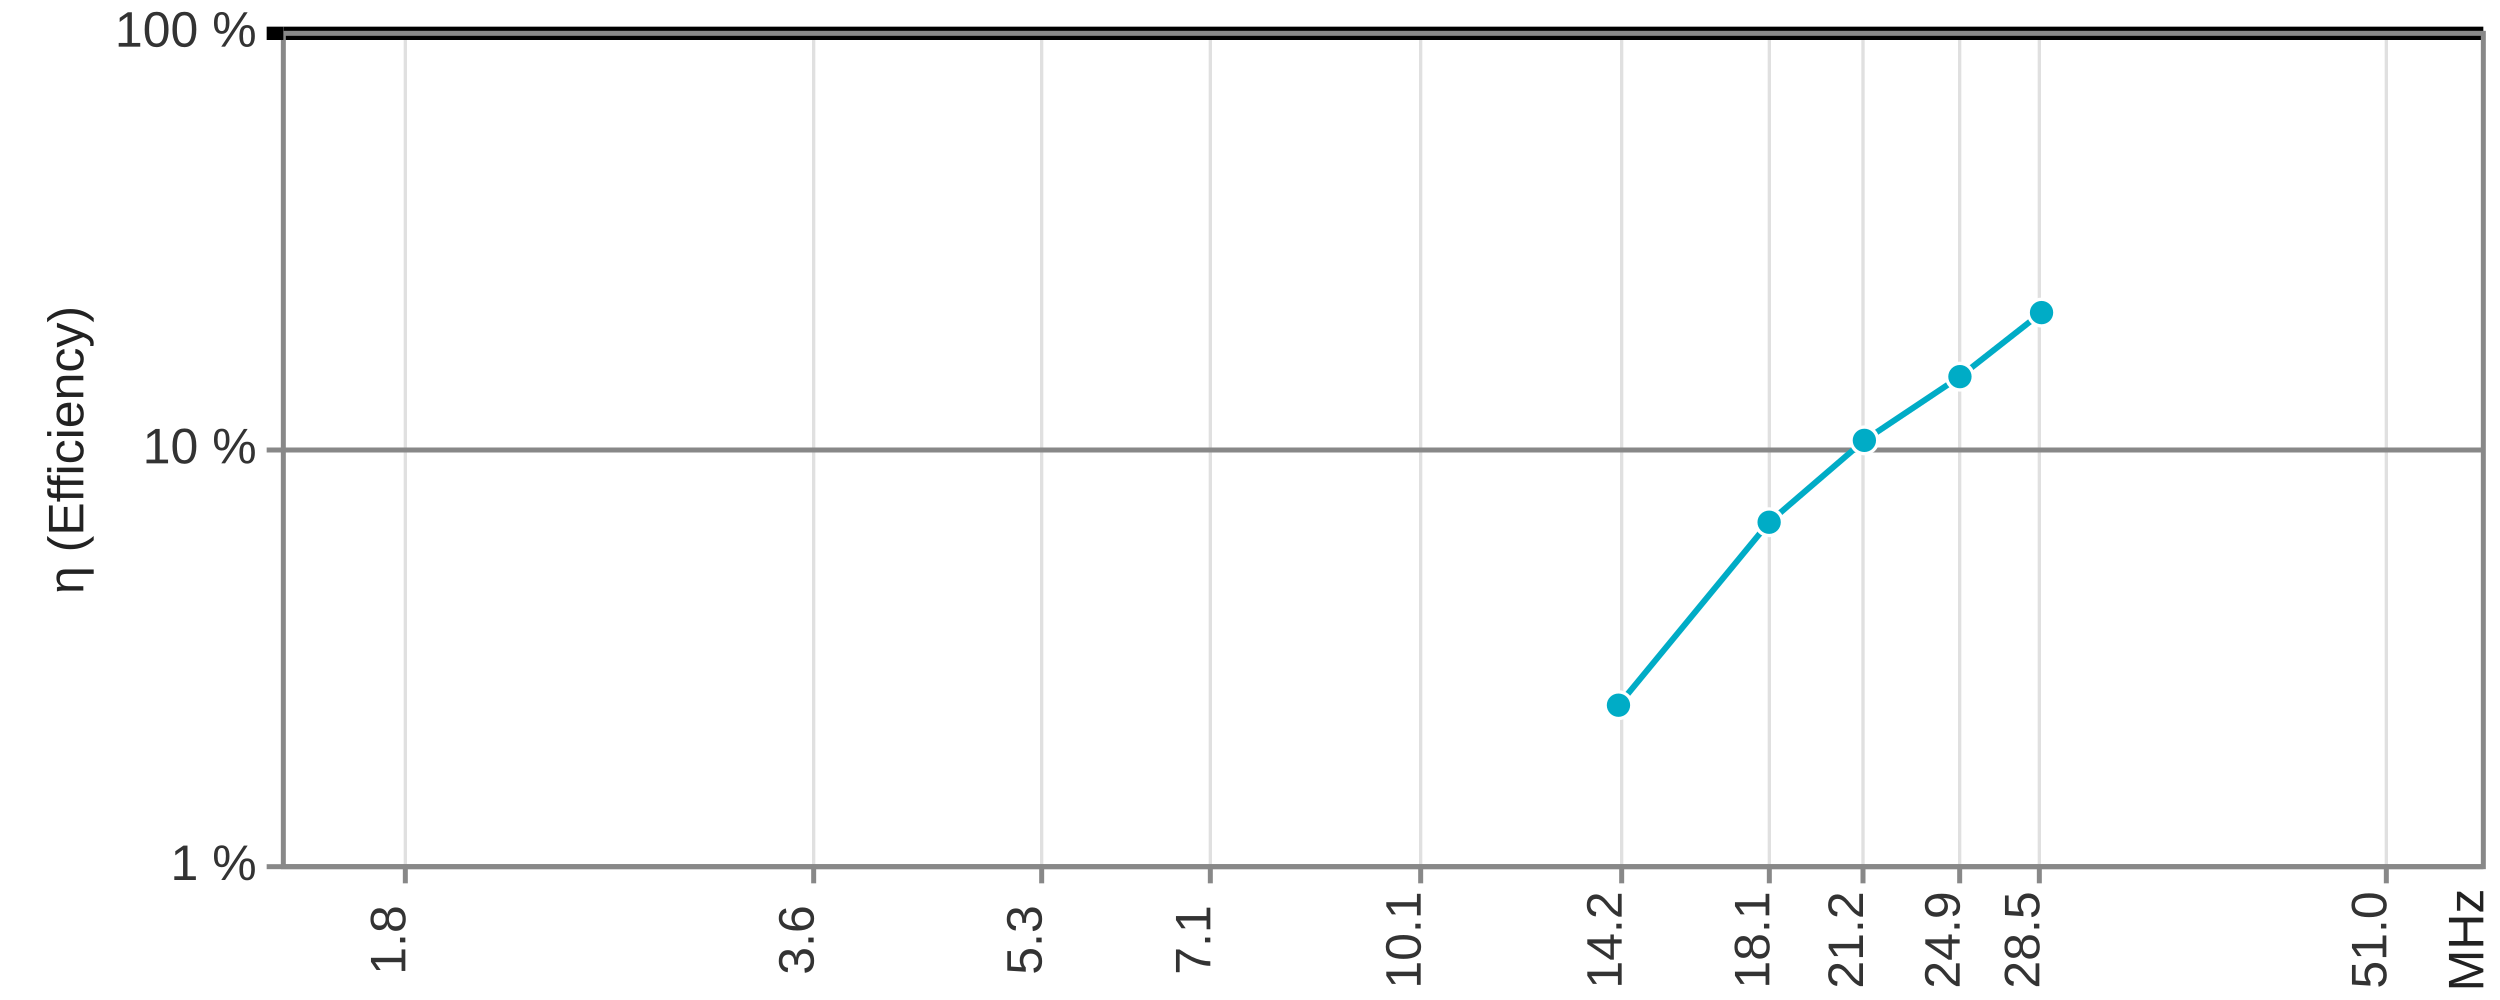
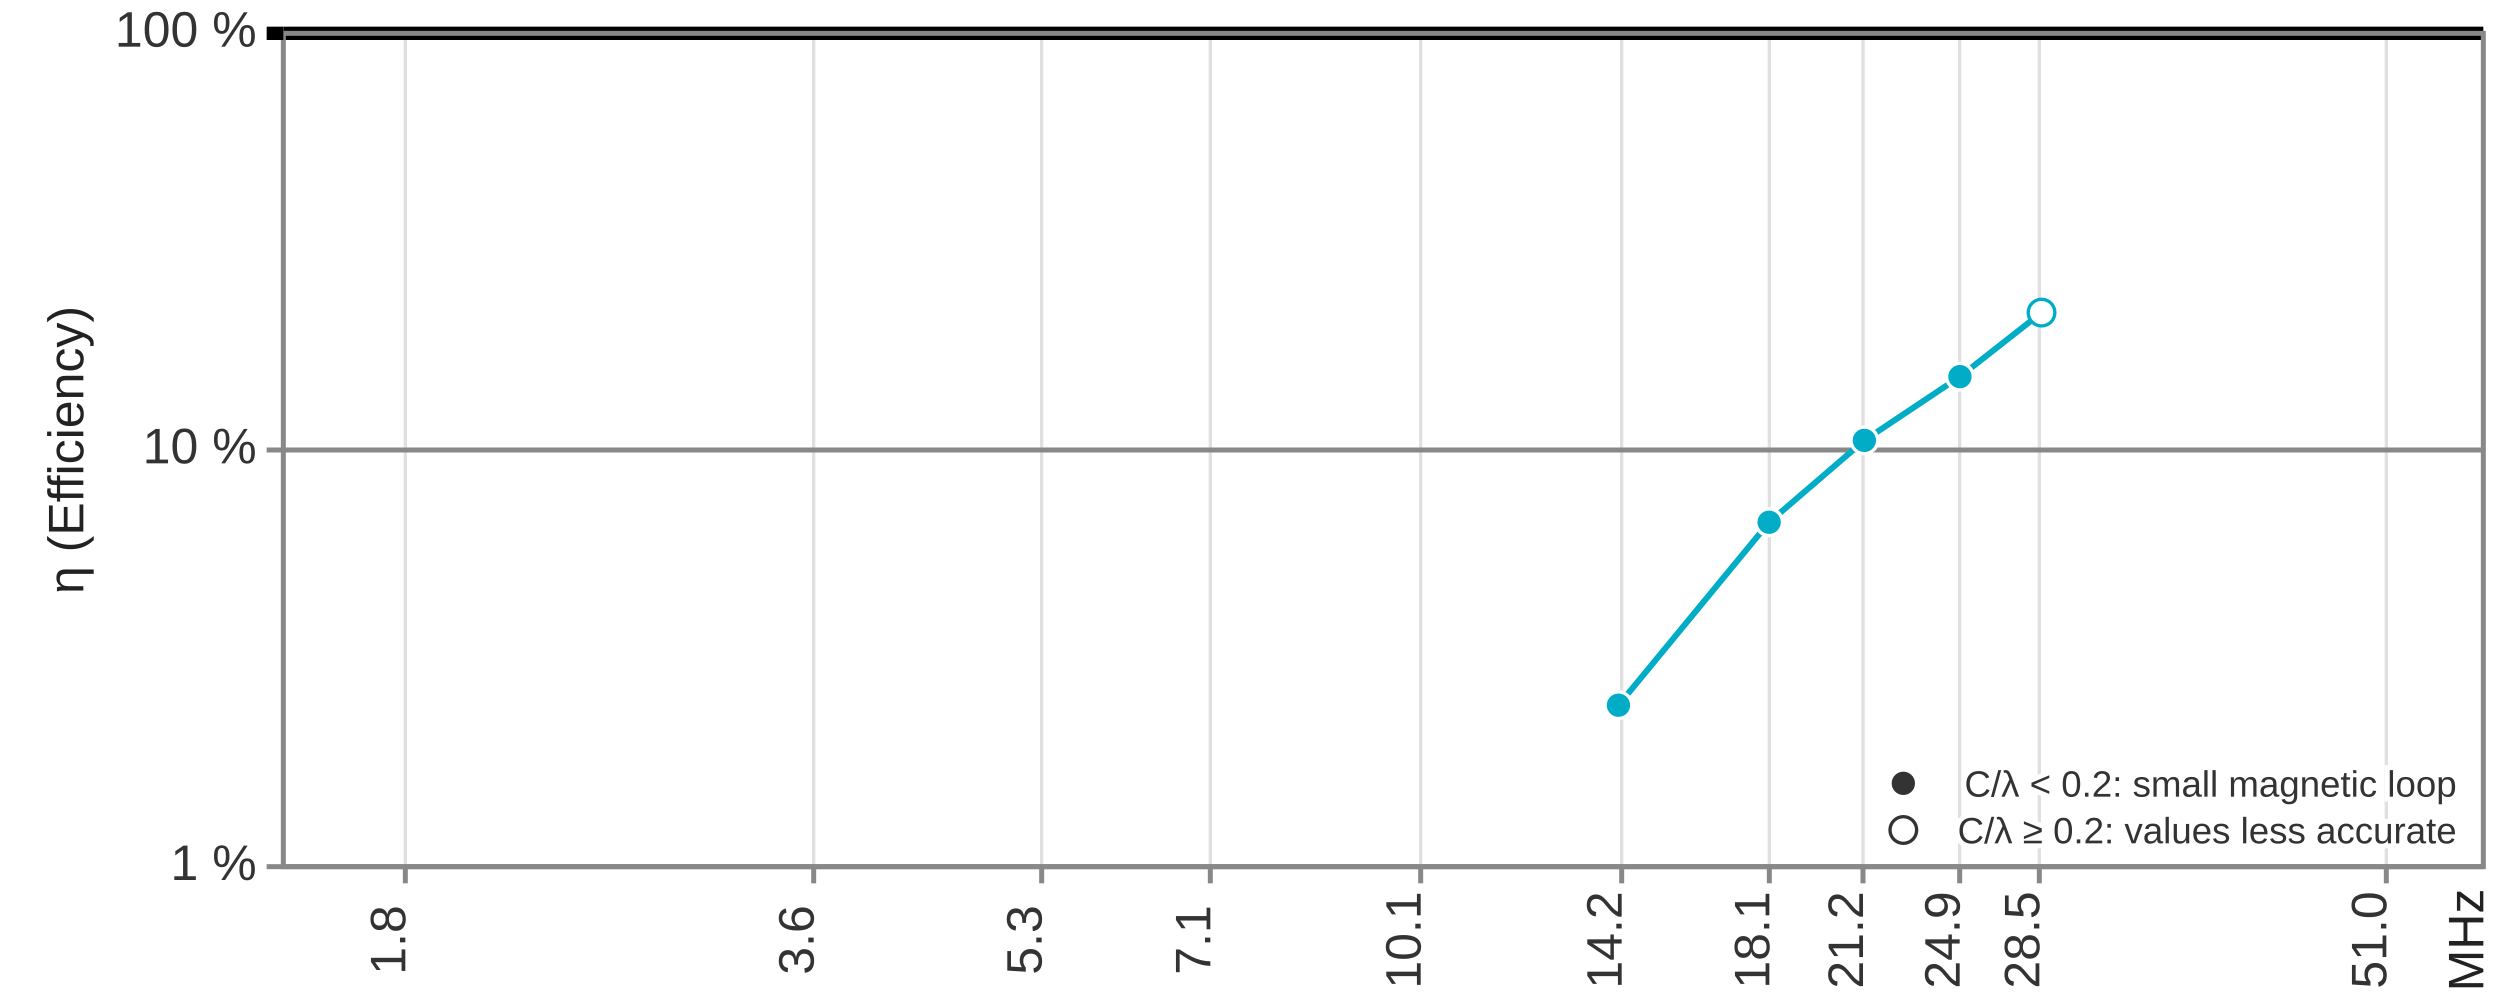
<svg xmlns="http://www.w3.org/2000/svg" width="750" height="300" viewBox="0 0 750 300">
  <rect width="750" height="300" fill="white" />
  <clipPath id="plotarea">
    <rect x="85" y="10" width="660" height="250" />
  </clipPath>
  <style>
    svg:has(.svg_legend_entry_0:hover, .svg_series_0:hover) .svg_legend_entry_0 line { stroke-width: 4; }
    svg:has(.svg_legend_entry_0:hover, .svg_series_0:hover) .svg_series_0 circle, svg:has(.svg_legend_entry_0:hover, .svg_series_0:hover) .svg_legend_entry_0 circle { r: 6; }
    svg:has(.svg_legend_entry_0:hover, .svg_series_0:hover) .svg_legend_entry_0 text { fill: #000; font-weight: bold; }
    svg:has(.svg_legend_entry_0:hover, .svg_series_0:hover) .eta_labels_0 { display: block; }
    svg:has(.svg_legend_entry_0:hover, .svg_series_0:hover) .hl_0 { display: block; }
  </style>
  <line x1="121.6" y1="10" x2="121.6" y2="260" stroke="#e0e0e0" stroke-width="1" />
  <line x1="244.1" y1="10" x2="244.1" y2="260" stroke="#e0e0e0" stroke-width="1" />
  <line x1="312.5" y1="10" x2="312.5" y2="260" stroke="#e0e0e0" stroke-width="1" />
  <line x1="363.1" y1="10" x2="363.1" y2="260" stroke="#e0e0e0" stroke-width="1" />
  <line x1="426.2" y1="10" x2="426.2" y2="260" stroke="#e0e0e0" stroke-width="1" />
  <line x1="486.5" y1="10" x2="486.5" y2="260" stroke="#e0e0e0" stroke-width="1" />
  <line x1="530.8" y1="10" x2="530.8" y2="260" stroke="#e0e0e0" stroke-width="1" />
  <line x1="558.9" y1="10" x2="558.9" y2="260" stroke="#e0e0e0" stroke-width="1" />
  <line x1="587.9" y1="10" x2="587.9" y2="260" stroke="#e0e0e0" stroke-width="1" />
  <line x1="611.8" y1="10" x2="611.8" y2="260" stroke="#e0e0e0" stroke-width="1" />
  <line x1="715.9" y1="10" x2="715.9" y2="260" stroke="#e0e0e0" stroke-width="1" />
  <line x1="85" y1="260.0" x2="745" y2="260.0" stroke="#888" stroke-width="1.5" />
  <line x1="85" y1="135.0" x2="745" y2="135.0" stroke="#888" stroke-width="1.5" />
  <line x1="85" y1="10.0" x2="745" y2="10.0" stroke="#000" stroke-width="4" />
  <rect x="85" y="10" width="660" height="250" fill="none" stroke="#888" stroke-width="1.5" />
  <line x1="121.6" y1="260" x2="121.6" y2="265" stroke="#888" stroke-width="1.5" />
  <text x="121.6" y="282" text-anchor="middle" font-size="15" font-family="Arial,sans-serif" fill="#333" transform="rotate(-90 121.6 282)">1.8</text>
  <line x1="244.1" y1="260" x2="244.1" y2="265" stroke="#888" stroke-width="1.5" />
  <text x="244.1" y="282" text-anchor="middle" font-size="15" font-family="Arial,sans-serif" fill="#333" transform="rotate(-90 244.1 282)">3.6</text>
  <line x1="312.5" y1="260" x2="312.5" y2="265" stroke="#888" stroke-width="1.5" />
  <text x="312.5" y="282" text-anchor="middle" font-size="15" font-family="Arial,sans-serif" fill="#333" transform="rotate(-90 312.5 282)">5.3</text>
  <line x1="363.1" y1="260" x2="363.1" y2="265" stroke="#888" stroke-width="1.5" />
  <text x="363.1" y="282" text-anchor="middle" font-size="15" font-family="Arial,sans-serif" fill="#333" transform="rotate(-90 363.1 282)">7.1</text>
  <line x1="426.2" y1="260" x2="426.2" y2="265" stroke="#888" stroke-width="1.5" />
  <text x="426.2" y="282" text-anchor="middle" font-size="15" font-family="Arial,sans-serif" fill="#333" transform="rotate(-90 426.2 282)">10.1</text>
  <line x1="486.5" y1="260" x2="486.5" y2="265" stroke="#888" stroke-width="1.5" />
  <text x="486.5" y="282" text-anchor="middle" font-size="15" font-family="Arial,sans-serif" fill="#333" transform="rotate(-90 486.5 282)">14.2</text>
  <line x1="530.8" y1="260" x2="530.8" y2="265" stroke="#888" stroke-width="1.5" />
  <text x="530.8" y="282" text-anchor="middle" font-size="15" font-family="Arial,sans-serif" fill="#333" transform="rotate(-90 530.8 282)">18.1</text>
  <line x1="558.9" y1="260" x2="558.9" y2="265" stroke="#888" stroke-width="1.5" />
  <text x="558.9" y="282" text-anchor="middle" font-size="15" font-family="Arial,sans-serif" fill="#333" transform="rotate(-90 558.9 282)">21.2</text>
  <line x1="587.9" y1="260" x2="587.9" y2="265" stroke="#888" stroke-width="1.5" />
  <text x="587.9" y="282" text-anchor="middle" font-size="15" font-family="Arial,sans-serif" fill="#333" transform="rotate(-90 587.9 282)">24.9</text>
  <line x1="611.8" y1="260" x2="611.8" y2="265" stroke="#888" stroke-width="1.5" />
  <text x="611.8" y="282" text-anchor="middle" font-size="15" font-family="Arial,sans-serif" fill="#333" transform="rotate(-90 611.8 282)">28.5</text>
  <line x1="715.9" y1="260" x2="715.9" y2="265" stroke="#888" stroke-width="1.5" />
  <text x="715.9" y="282" text-anchor="middle" font-size="15" font-family="Arial,sans-serif" fill="#333" transform="rotate(-90 715.9 282)">51.0</text>
  <line x1="80" y1="260.0" x2="85" y2="260.0" stroke="#888" stroke-width="1.5" />
  <text x="77" y="264.0" text-anchor="end" font-size="15" font-family="Arial,sans-serif" fill="#333">1 %</text>
  <line x1="80" y1="135.0" x2="85" y2="135.0" stroke="#888" stroke-width="1.5" />
  <text x="77" y="139.0" text-anchor="end" font-size="15" font-family="Arial,sans-serif" fill="#333">10 %</text>
  <line x1="80" y1="10.0" x2="85" y2="10.0" stroke="#000" stroke-width="4" />
  <text x="77" y="14.0" text-anchor="end" font-size="15" font-family="Arial,sans-serif" fill="#333">100 %</text>
  <text x="745.0" y="282" text-anchor="middle" font-size="15" font-family="Arial,sans-serif" fill="#222" transform="rotate(-90 745.0 282)">MHz</text>
  <text transform="rotate(-90 25 135.0)" x="25" y="135.0" text-anchor="middle" font-size="15" font-family="Arial,sans-serif" fill="#222">η (Efficiency)</text>
  <g class="svg_series_0">
    <polyline points="485.54,211.56 530.74,156.67 559.31,132.11 587.98,112.99 612.46,93.78" fill="none" stroke="transparent" style="stroke-width: 12;" clip-path="url(#plotarea)" />
    <polyline points="485.54,211.56 530.74,156.67 559.31,132.11 587.98,112.99 612.46,93.78" fill="none" stroke="#00acc6" stroke-width="1.8" clip-path="url(#plotarea)" />
    <circle cx="485.54" cy="211.56" r="4" fill="#00acc6" stroke="white" stroke-width="1" clip-path="url(#plotarea)" />
    <circle cx="530.74" cy="156.67" r="4" fill="#00acc6" stroke="white" stroke-width="1" clip-path="url(#plotarea)" />
    <circle cx="559.31" cy="132.11" r="4" fill="#00acc6" stroke="white" stroke-width="1" clip-path="url(#plotarea)" />
    <circle cx="587.98" cy="112.99" r="4" fill="#00acc6" stroke="white" stroke-width="1" clip-path="url(#plotarea)" />
-     <circle cx="612.46" cy="93.78" r="4" fill="#00acc6" stroke="white" stroke-width="1" clip-path="url(#plotarea)" />
+     <circle cx="612.46" cy="93.78" r="4" fill="white" stroke="#00acc6" stroke-width="1" clip-path="url(#plotarea)" />
  </g>
-   <g id="highlight_overlay">
+   <g id="highlight_overlay" pointer-events="none">
    <g class="hl_0" display="none">
      <polyline points="485.54,211.56 530.74,156.67 559.31,132.11 587.98,112.99 612.46,93.78" fill="none" stroke="#00acc6" stroke-width="4" clip-path="url(#plotarea)" />
+       <circle cx="485.54" cy="211.56" r="6" fill="#00acc6" stroke="white" stroke-width="1" clip-path="url(#plotarea)" />
+       <circle cx="530.74" cy="156.67" r="6" fill="#00acc6" stroke="white" stroke-width="1" clip-path="url(#plotarea)" />
+       <circle cx="559.31" cy="132.11" r="6" fill="#00acc6" stroke="white" stroke-width="1" clip-path="url(#plotarea)" />
+       <circle cx="587.98" cy="112.99" r="6" fill="#00acc6" stroke="white" stroke-width="1" clip-path="url(#plotarea)" />
+       <circle cx="612.46" cy="93.78" r="6" fill="white" stroke="#00acc6" stroke-width="1" clip-path="url(#plotarea)" />
    </g>
  </g>
  <g id="labels_overlay">
    <g class="eta_labels_0" display="none">
      <rect x="474.5" y="193.6" width="22.0" height="12" fill="white" />
      <text x="485.54" y="203.56" text-anchor="middle" font-size="10" font-family="Arial,sans-serif" fill="#222">2.4%</text>
      <rect x="519.7" y="138.7" width="22.0" height="12" fill="white" />
      <text x="530.74" y="148.67" text-anchor="middle" font-size="10" font-family="Arial,sans-serif" fill="#222">6.7%</text>
      <rect x="551.1" y="114.1" width="16.5" height="12" fill="white" />
      <text x="559.31" y="124.11" text-anchor="middle" font-size="10" font-family="Arial,sans-serif" fill="#222">11%</text>
      <rect x="579.7" y="95.0" width="16.5" height="12" fill="white" />
      <text x="587.98" y="104.99" text-anchor="middle" font-size="10" font-family="Arial,sans-serif" fill="#222">15%</text>
      <rect x="604.2" y="75.8" width="16.5" height="12" fill="white" />
      <text x="612.46" y="85.78" text-anchor="middle" font-size="10" font-family="Arial,sans-serif" fill="#222">21%</text>
    </g>
  </g>
+   <g class="accuracy_legend" pointer-events="none">
+     <circle cx="571" cy="235" r="4" fill="#333" stroke="white" stroke-width="1" />
+     <text x="737" y="239" text-anchor="end" font-size="11" font-family="Arial,sans-serif" fill="#333" textLength="155" lengthAdjust="spacingAndGlyphs" paint-order="stroke" stroke="white" stroke-width="3">C/λ &lt; 0.2: small magnetic loop</text>
+     <circle cx="571" cy="249" r="4" fill="white" stroke="#333" stroke-width="1" />
+     <text x="737" y="253" text-anchor="end" font-size="11" font-family="Arial,sans-serif" fill="#333" textLength="155" lengthAdjust="spacingAndGlyphs" paint-order="stroke" stroke="white" stroke-width="3">C/λ ≥ 0.2: values less accurate</text>
+   </g>
</svg>
